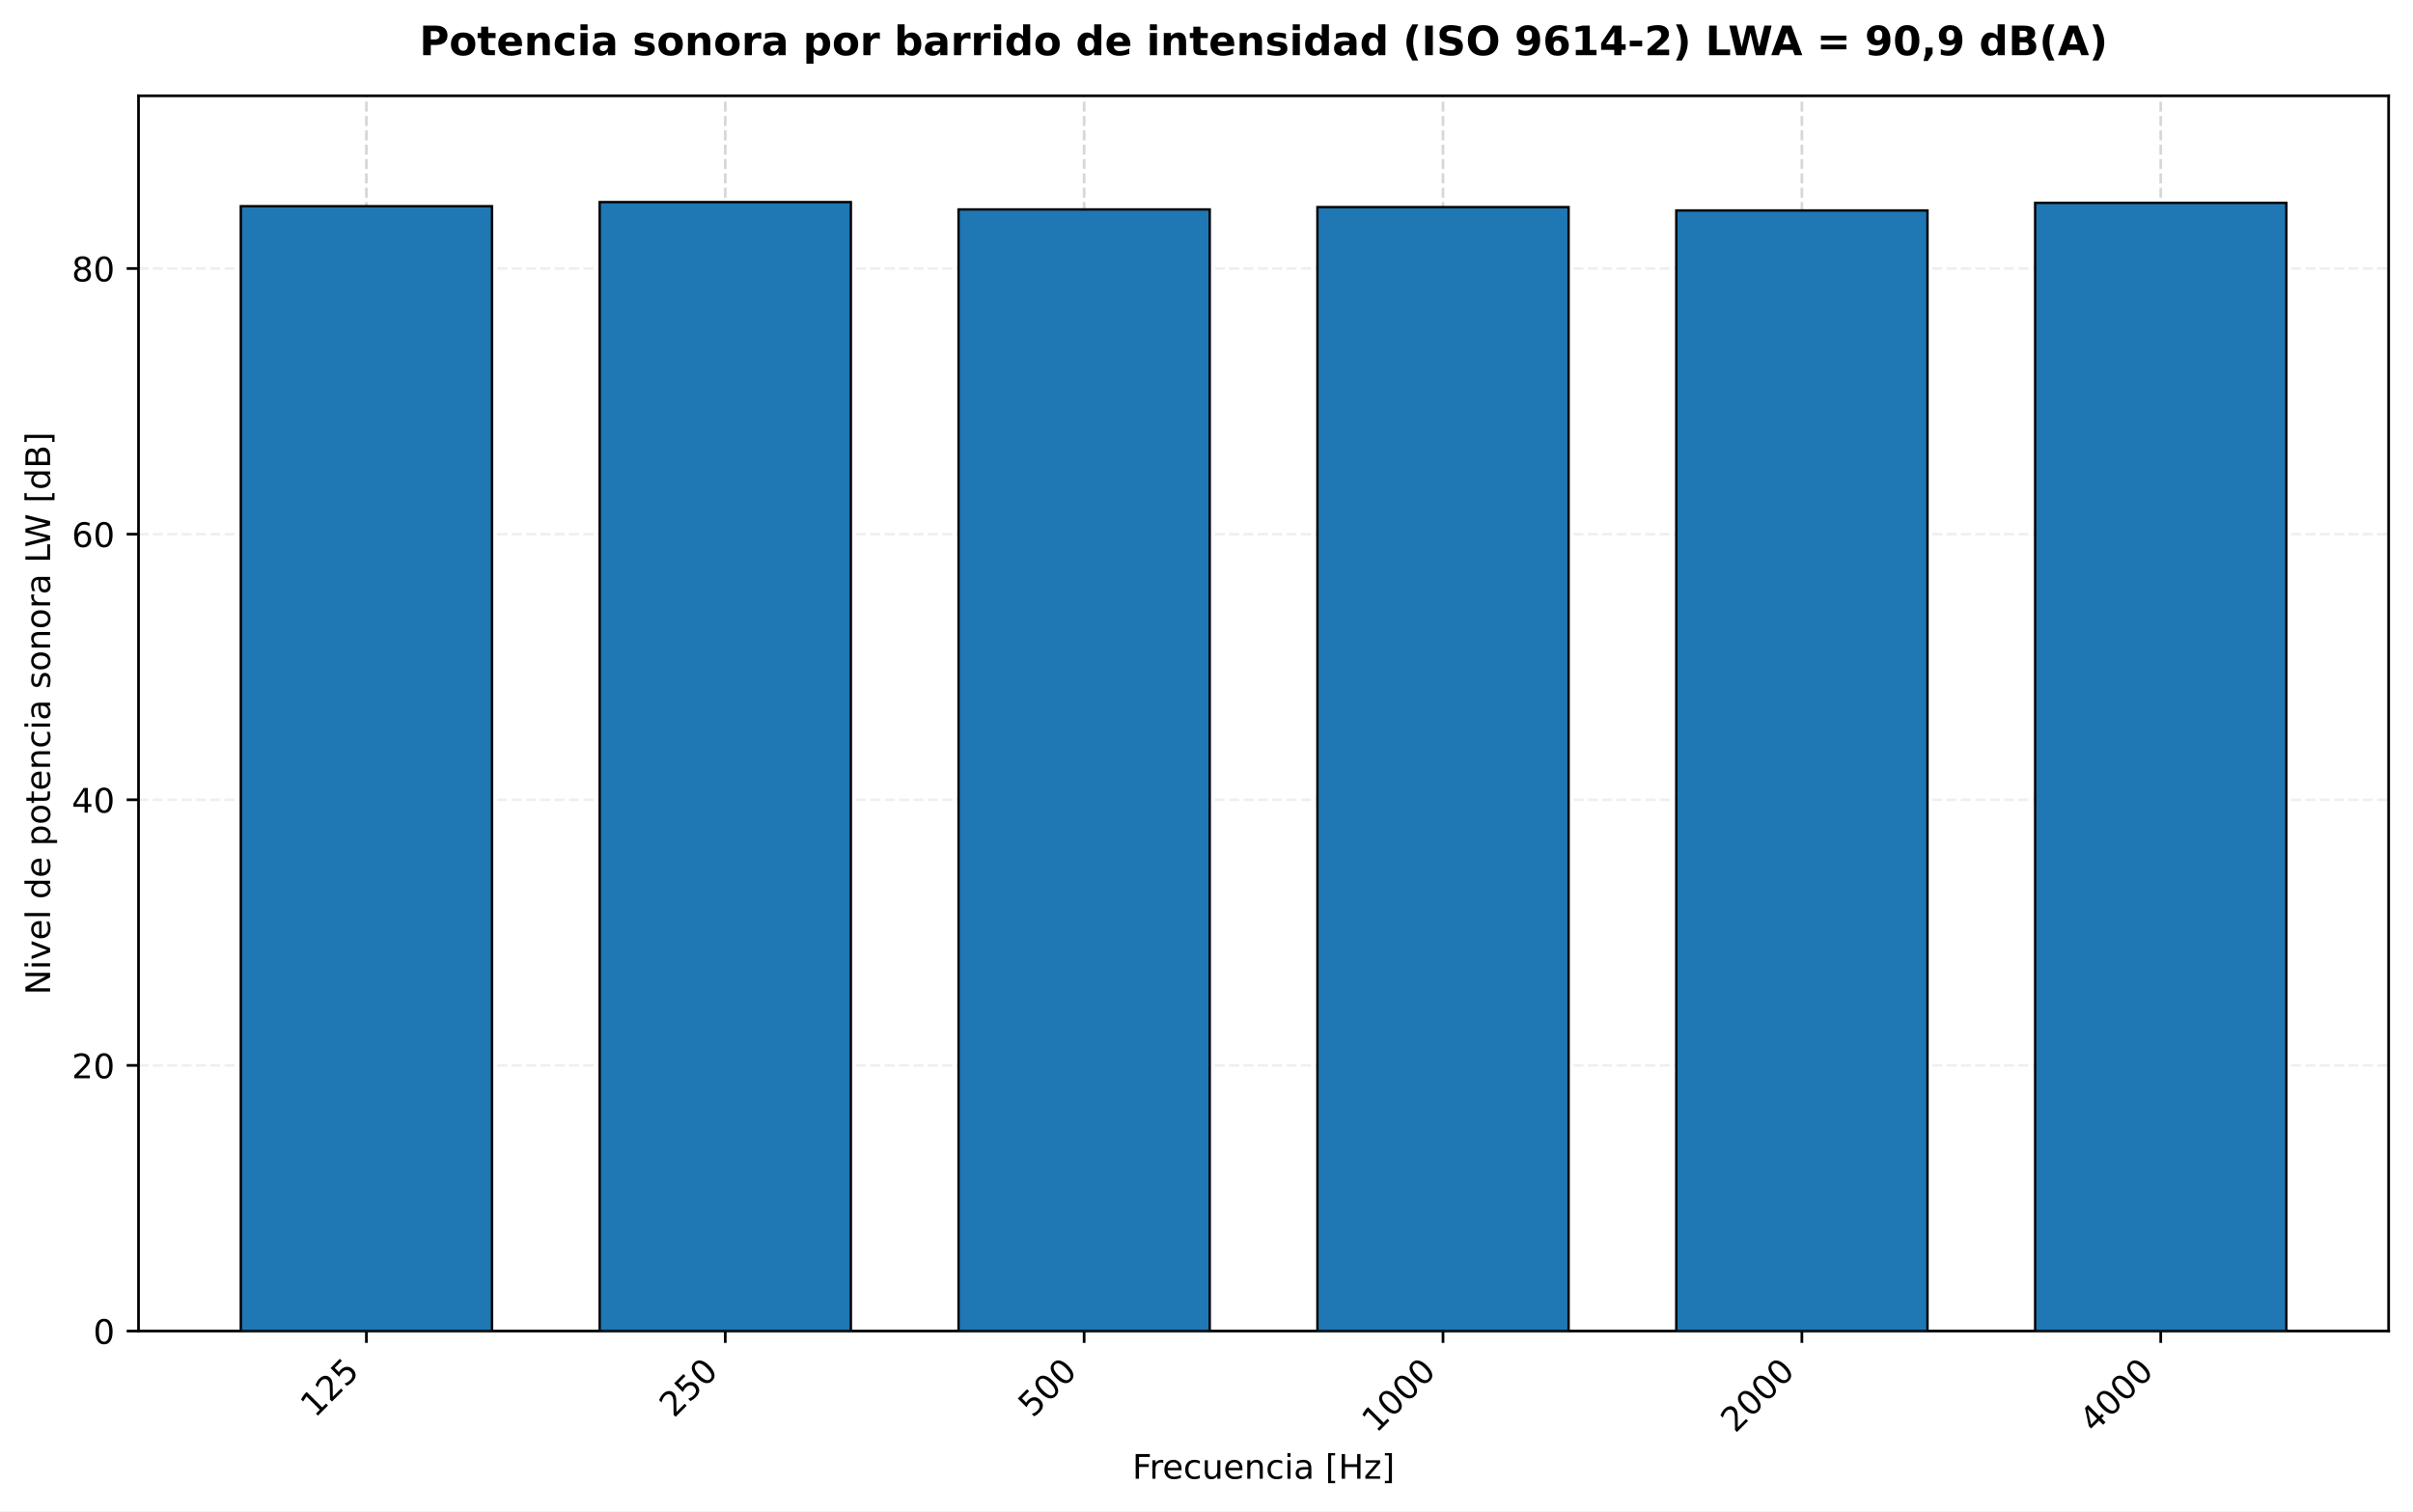
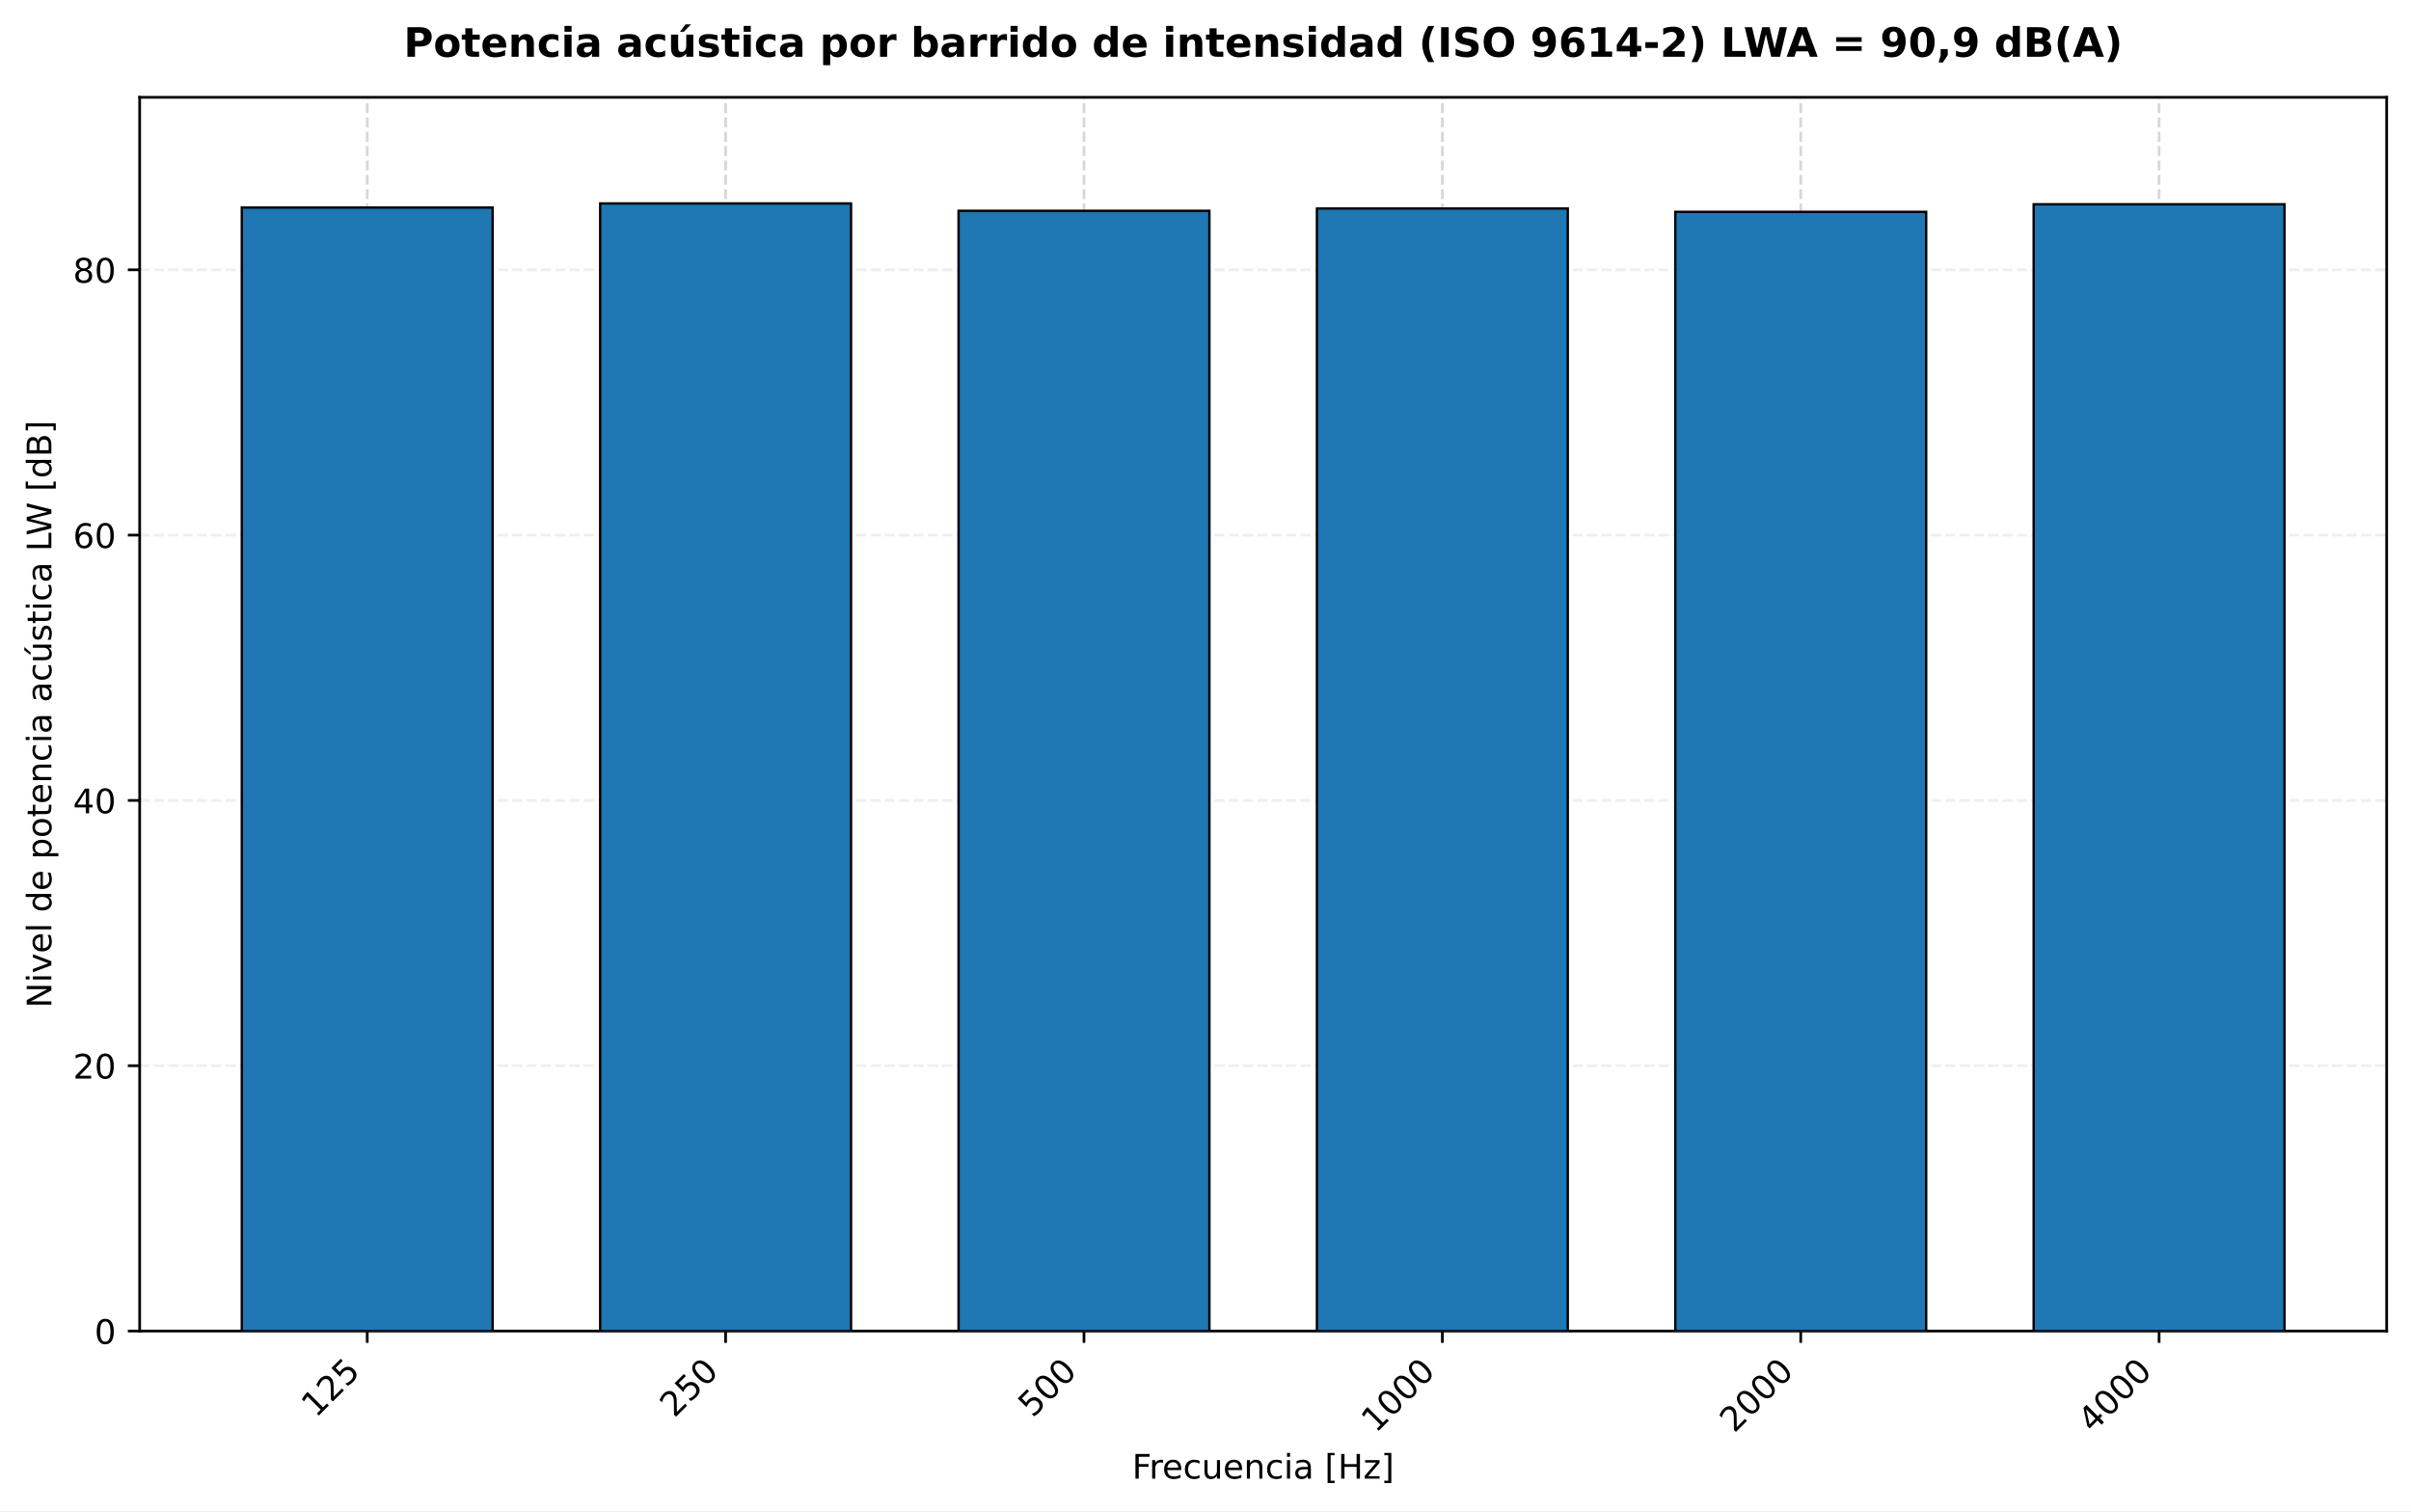
- <svg xmlns="http://www.w3.org/2000/svg" xmlns:xlink="http://www.w3.org/1999/xlink" width="712.963pt" height="446.663pt" viewBox="0 0 712.963 446.663" version="1.1">
+ <svg xmlns="http://www.w3.org/2000/svg" xmlns:xlink="http://www.w3.org/1999/xlink" width="713.363pt" height="447.143pt" viewBox="0 0 713.363 447.143" version="1.1">
  <defs>
    <style type="text/css">*{stroke-linejoin: round; stroke-linecap: butt}</style>
  </defs>
  <g id="figure_1">
    <g id="patch_1">
-       <path d="M 0 446.663  L 712.963 446.663  L 712.963 0  L 0 0  z " style="fill: #ffffff" />
+       <path d="M -0 447.143  L 713.363 447.143  L 713.363 0  L -0 0  z " style="fill: #ffffff" />
    </g>
    <g id="axes_1">
      <g id="patch_2">
-         <path d="M 40.926 393.395  L 705.763 393.395  L 705.763 28.318  L 40.926 28.318  z " style="fill: #ffffff" />
+         <path d="M 41.326 393.875  L 706.163 393.875  L 706.163 28.798  L 41.326 28.798  z " style="fill: #ffffff" />
      </g>
      <g id="matplotlib.axis_1">
        <g id="xtick_1">
          <g id="line2d_1">
-             <path d="M 108.258 393.395  L 108.258 28.318  " clip-path="url(#p1eb22fd4c9)" style="fill: none; stroke-dasharray: 2.96,1.28; stroke-dashoffset: 0; stroke: #b0b0b0; stroke-opacity: 0.5; stroke-width: 0.8" />
+             <path d="M 108.658 393.875  L 108.658 28.798  " clip-path="url(#p24d16569fc)" style="fill: none; stroke-dasharray: 2.96,1.28; stroke-dashoffset: 0; stroke: #b0b0b0; stroke-opacity: 0.5; stroke-width: 0.8" />
          </g>
          <g id="line2d_2">
            <defs>
              <path id="m3d27035b55" d="M 0 0  L 0 3.5  " style="stroke: #000000; stroke-width: 0.8" />
            </defs>
            <g>
-               <use xlink:href="#m3d27035b55" x="108.258" y="393.395" style="stroke: #000000; stroke-width: 0.8" />
+               <use xlink:href="#m3d27035b55" x="108.658" y="393.875" style="stroke: #000000; stroke-width: 0.8" />
            </g>
          </g>
          <g id="text_1">
-             <text style="font-size: 10px; font-family: 'DejaVu Sans', 'Bitstream Vera Sans', 'Computer Modern Sans Serif', 'Lucida Grande', 'Verdana', 'Geneva', 'Lucid', 'Arial', 'Helvetica', 'Avant Garde', sans-serif" transform="translate(93.06221 419.2646) rotate(-45)">125</text>
+             <text style="font-size: 10px; font-family: 'DejaVu Sans', 'Bitstream Vera Sans', 'Computer Modern Sans Serif', 'Lucida Grande', 'Verdana', 'Geneva', 'Lucid', 'Arial', 'Helvetica', 'Avant Garde', sans-serif" transform="translate(93.46221 419.7446) rotate(-45)">125</text>
          </g>
        </g>
        <g id="xtick_2">
          <g id="line2d_3">
-             <path d="M 214.293 393.395  L 214.293 28.318  " clip-path="url(#p1eb22fd4c9)" style="fill: none; stroke-dasharray: 2.96,1.28; stroke-dashoffset: 0; stroke: #b0b0b0; stroke-opacity: 0.5; stroke-width: 0.8" />
+             <path d="M 214.693 393.875  L 214.693 28.798  " clip-path="url(#p24d16569fc)" style="fill: none; stroke-dasharray: 2.96,1.28; stroke-dashoffset: 0; stroke: #b0b0b0; stroke-opacity: 0.5; stroke-width: 0.8" />
          </g>
          <g id="line2d_4">
            <g>
-               <use xlink:href="#m3d27035b55" x="214.293" y="393.395" style="stroke: #000000; stroke-width: 0.8" />
+               <use xlink:href="#m3d27035b55" x="214.693" y="393.875" style="stroke: #000000; stroke-width: 0.8" />
            </g>
          </g>
          <g id="text_2">
-             <text style="font-size: 10px; font-family: 'DejaVu Sans', 'Bitstream Vera Sans', 'Computer Modern Sans Serif', 'Lucida Grande', 'Verdana', 'Geneva', 'Lucid', 'Arial', 'Helvetica', 'Avant Garde', sans-serif" transform="translate(199.0969 419.2646) rotate(-45)">250</text>
+             <text style="font-size: 10px; font-family: 'DejaVu Sans', 'Bitstream Vera Sans', 'Computer Modern Sans Serif', 'Lucida Grande', 'Verdana', 'Geneva', 'Lucid', 'Arial', 'Helvetica', 'Avant Garde', sans-serif" transform="translate(199.4969 419.7446) rotate(-45)">250</text>
          </g>
        </g>
        <g id="xtick_3">
          <g id="line2d_5">
-             <path d="M 320.327 393.395  L 320.327 28.318  " clip-path="url(#p1eb22fd4c9)" style="fill: none; stroke-dasharray: 2.96,1.28; stroke-dashoffset: 0; stroke: #b0b0b0; stroke-opacity: 0.5; stroke-width: 0.8" />
+             <path d="M 320.727 393.875  L 320.727 28.798  " clip-path="url(#p24d16569fc)" style="fill: none; stroke-dasharray: 2.96,1.28; stroke-dashoffset: 0; stroke: #b0b0b0; stroke-opacity: 0.5; stroke-width: 0.8" />
          </g>
          <g id="line2d_6">
            <g>
-               <use xlink:href="#m3d27035b55" x="320.327" y="393.395" style="stroke: #000000; stroke-width: 0.8" />
+               <use xlink:href="#m3d27035b55" x="320.727" y="393.875" style="stroke: #000000; stroke-width: 0.8" />
            </g>
          </g>
          <g id="text_3">
-             <text style="font-size: 10px; font-family: 'DejaVu Sans', 'Bitstream Vera Sans', 'Computer Modern Sans Serif', 'Lucida Grande', 'Verdana', 'Geneva', 'Lucid', 'Arial', 'Helvetica', 'Avant Garde', sans-serif" transform="translate(305.1316 419.2646) rotate(-45)">500</text>
+             <text style="font-size: 10px; font-family: 'DejaVu Sans', 'Bitstream Vera Sans', 'Computer Modern Sans Serif', 'Lucida Grande', 'Verdana', 'Geneva', 'Lucid', 'Arial', 'Helvetica', 'Avant Garde', sans-serif" transform="translate(305.5316 419.7446) rotate(-45)">500</text>
          </g>
        </g>
        <g id="xtick_4">
          <g id="line2d_7">
-             <path d="M 426.362 393.395  L 426.362 28.318  " clip-path="url(#p1eb22fd4c9)" style="fill: none; stroke-dasharray: 2.96,1.28; stroke-dashoffset: 0; stroke: #b0b0b0; stroke-opacity: 0.5; stroke-width: 0.8" />
+             <path d="M 426.762 393.875  L 426.762 28.798  " clip-path="url(#p24d16569fc)" style="fill: none; stroke-dasharray: 2.96,1.28; stroke-dashoffset: 0; stroke: #b0b0b0; stroke-opacity: 0.5; stroke-width: 0.8" />
          </g>
          <g id="line2d_8">
            <g>
-               <use xlink:href="#m3d27035b55" x="426.362" y="393.395" style="stroke: #000000; stroke-width: 0.8" />
+               <use xlink:href="#m3d27035b55" x="426.762" y="393.875" style="stroke: #000000; stroke-width: 0.8" />
            </g>
          </g>
          <g id="text_4">
-             <text style="font-size: 10px; font-family: 'DejaVu Sans', 'Bitstream Vera Sans', 'Computer Modern Sans Serif', 'Lucida Grande', 'Verdana', 'Geneva', 'Lucid', 'Arial', 'Helvetica', 'Avant Garde', sans-serif" transform="translate(406.6674 423.7636) rotate(-45)">1000</text>
+             <text style="font-size: 10px; font-family: 'DejaVu Sans', 'Bitstream Vera Sans', 'Computer Modern Sans Serif', 'Lucida Grande', 'Verdana', 'Geneva', 'Lucid', 'Arial', 'Helvetica', 'Avant Garde', sans-serif" transform="translate(407.0674 424.2436) rotate(-45)">1000</text>
          </g>
        </g>
        <g id="xtick_5">
          <g id="line2d_9">
-             <path d="M 532.397 393.395  L 532.397 28.318  " clip-path="url(#p1eb22fd4c9)" style="fill: none; stroke-dasharray: 2.96,1.28; stroke-dashoffset: 0; stroke: #b0b0b0; stroke-opacity: 0.5; stroke-width: 0.8" />
+             <path d="M 532.797 393.875  L 532.797 28.798  " clip-path="url(#p24d16569fc)" style="fill: none; stroke-dasharray: 2.96,1.28; stroke-dashoffset: 0; stroke: #b0b0b0; stroke-opacity: 0.5; stroke-width: 0.8" />
          </g>
          <g id="line2d_10">
            <g>
-               <use xlink:href="#m3d27035b55" x="532.397" y="393.395" style="stroke: #000000; stroke-width: 0.8" />
+               <use xlink:href="#m3d27035b55" x="532.797" y="393.875" style="stroke: #000000; stroke-width: 0.8" />
            </g>
          </g>
          <g id="text_5">
-             <text style="font-size: 10px; font-family: 'DejaVu Sans', 'Bitstream Vera Sans', 'Computer Modern Sans Serif', 'Lucida Grande', 'Verdana', 'Geneva', 'Lucid', 'Arial', 'Helvetica', 'Avant Garde', sans-serif" transform="translate(512.7021 423.7636) rotate(-45)">2000</text>
+             <text style="font-size: 10px; font-family: 'DejaVu Sans', 'Bitstream Vera Sans', 'Computer Modern Sans Serif', 'Lucida Grande', 'Verdana', 'Geneva', 'Lucid', 'Arial', 'Helvetica', 'Avant Garde', sans-serif" transform="translate(513.1021 424.2436) rotate(-45)">2000</text>
          </g>
        </g>
        <g id="xtick_6">
          <g id="line2d_11">
-             <path d="M 638.431 393.395  L 638.431 28.318  " clip-path="url(#p1eb22fd4c9)" style="fill: none; stroke-dasharray: 2.96,1.28; stroke-dashoffset: 0; stroke: #b0b0b0; stroke-opacity: 0.5; stroke-width: 0.8" />
+             <path d="M 638.831 393.875  L 638.831 28.798  " clip-path="url(#p24d16569fc)" style="fill: none; stroke-dasharray: 2.96,1.28; stroke-dashoffset: 0; stroke: #b0b0b0; stroke-opacity: 0.5; stroke-width: 0.8" />
          </g>
          <g id="line2d_12">
            <g>
-               <use xlink:href="#m3d27035b55" x="638.431" y="393.395" style="stroke: #000000; stroke-width: 0.8" />
+               <use xlink:href="#m3d27035b55" x="638.831" y="393.875" style="stroke: #000000; stroke-width: 0.8" />
            </g>
          </g>
          <g id="text_6">
-             <text style="font-size: 10px; font-family: 'DejaVu Sans', 'Bitstream Vera Sans', 'Computer Modern Sans Serif', 'Lucida Grande', 'Verdana', 'Geneva', 'Lucid', 'Arial', 'Helvetica', 'Avant Garde', sans-serif" transform="translate(618.7368 423.7636) rotate(-45)">4000</text>
+             <text style="font-size: 10px; font-family: 'DejaVu Sans', 'Bitstream Vera Sans', 'Computer Modern Sans Serif', 'Lucida Grande', 'Verdana', 'Geneva', 'Lucid', 'Arial', 'Helvetica', 'Avant Garde', sans-serif" transform="translate(619.1368 424.2436) rotate(-45)">4000</text>
          </g>
        </g>
        <g id="text_7">
-           <text style="font-size: 10px; font-family: 'DejaVu Sans', 'Bitstream Vera Sans', 'Computer Modern Sans Serif', 'Lucida Grande', 'Verdana', 'Geneva', 'Lucid', 'Arial', 'Helvetica', 'Avant Garde', sans-serif; text-anchor: middle" x="373.345" y="437.061" transform="rotate(-0 373.3446 437.0607)">Frecuencia [Hz]</text>
+           <text style="font-size: 10px; font-family: 'DejaVu Sans', 'Bitstream Vera Sans', 'Computer Modern Sans Serif', 'Lucida Grande', 'Verdana', 'Geneva', 'Lucid', 'Arial', 'Helvetica', 'Avant Garde', sans-serif; text-anchor: middle" x="373.745" y="437.541" transform="rotate(-0 373.7446 437.5407)">Frecuencia [Hz]</text>
        </g>
      </g>
      <g id="matplotlib.axis_2">
        <g id="ytick_1">
          <g id="line2d_13">
-             <path d="M 40.926 393.395  L 705.763 393.395  " clip-path="url(#p1eb22fd4c9)" style="fill: none; stroke-dasharray: 2.96,1.28; stroke-dashoffset: 0; stroke: #e0e0e0; stroke-opacity: 0.5; stroke-width: 0.8" />
+             <path d="M 41.326 393.875  L 706.163 393.875  " clip-path="url(#p24d16569fc)" style="fill: none; stroke-dasharray: 2.96,1.28; stroke-dashoffset: 0; stroke: #e0e0e0; stroke-opacity: 0.5; stroke-width: 0.8" />
          </g>
          <g id="line2d_14">
            <defs>
              <path id="mef640d9f3a" d="M 0 0  L -3.5 0  " style="stroke: #000000; stroke-width: 0.8" />
            </defs>
            <g>
-               <use xlink:href="#mef640d9f3a" x="40.926" y="393.395" style="stroke: #000000; stroke-width: 0.8" />
+               <use xlink:href="#mef640d9f3a" x="41.326" y="393.875" style="stroke: #000000; stroke-width: 0.8" />
            </g>
          </g>
          <g id="text_8">
-             <text style="font-size: 10px; font-family: 'DejaVu Sans', 'Bitstream Vera Sans', 'Computer Modern Sans Serif', 'Lucida Grande', 'Verdana', 'Geneva', 'Lucid', 'Arial', 'Helvetica', 'Avant Garde', sans-serif; text-anchor: end" x="33.926" y="397.194" transform="rotate(-0 33.92578 397.1942)">0</text>
+             <text style="font-size: 10px; font-family: 'DejaVu Sans', 'Bitstream Vera Sans', 'Computer Modern Sans Serif', 'Lucida Grande', 'Verdana', 'Geneva', 'Lucid', 'Arial', 'Helvetica', 'Avant Garde', sans-serif; text-anchor: end" x="34.326" y="397.674" transform="rotate(-0 34.32578 397.6742)">0</text>
          </g>
        </g>
        <g id="ytick_2">
          <g id="line2d_15">
-             <path d="M 40.926 314.888  L 705.763 314.888  " clip-path="url(#p1eb22fd4c9)" style="fill: none; stroke-dasharray: 2.96,1.28; stroke-dashoffset: 0; stroke: #e0e0e0; stroke-opacity: 0.5; stroke-width: 0.8" />
+             <path d="M 41.326 315.368  L 706.163 315.368  " clip-path="url(#p24d16569fc)" style="fill: none; stroke-dasharray: 2.96,1.28; stroke-dashoffset: 0; stroke: #e0e0e0; stroke-opacity: 0.5; stroke-width: 0.8" />
          </g>
          <g id="line2d_16">
            <g>
-               <use xlink:href="#mef640d9f3a" x="40.926" y="314.888" style="stroke: #000000; stroke-width: 0.8" />
+               <use xlink:href="#mef640d9f3a" x="41.326" y="315.368" style="stroke: #000000; stroke-width: 0.8" />
            </g>
          </g>
          <g id="text_9">
-             <text style="font-size: 10px; font-family: 'DejaVu Sans', 'Bitstream Vera Sans', 'Computer Modern Sans Serif', 'Lucida Grande', 'Verdana', 'Geneva', 'Lucid', 'Arial', 'Helvetica', 'Avant Garde', sans-serif; text-anchor: end" x="33.926" y="318.687" transform="rotate(-0 33.92578 318.6866)">20</text>
+             <text style="font-size: 10px; font-family: 'DejaVu Sans', 'Bitstream Vera Sans', 'Computer Modern Sans Serif', 'Lucida Grande', 'Verdana', 'Geneva', 'Lucid', 'Arial', 'Helvetica', 'Avant Garde', sans-serif; text-anchor: end" x="34.326" y="319.167" transform="rotate(-0 34.32578 319.1666)">20</text>
          </g>
        </g>
        <g id="ytick_3">
          <g id="line2d_17">
-             <path d="M 40.926 236.38  L 705.763 236.38  " clip-path="url(#p1eb22fd4c9)" style="fill: none; stroke-dasharray: 2.96,1.28; stroke-dashoffset: 0; stroke: #e0e0e0; stroke-opacity: 0.5; stroke-width: 0.8" />
+             <path d="M 41.326 236.86  L 706.163 236.86  " clip-path="url(#p24d16569fc)" style="fill: none; stroke-dasharray: 2.96,1.28; stroke-dashoffset: 0; stroke: #e0e0e0; stroke-opacity: 0.5; stroke-width: 0.8" />
          </g>
          <g id="line2d_18">
            <g>
-               <use xlink:href="#mef640d9f3a" x="40.926" y="236.38" style="stroke: #000000; stroke-width: 0.8" />
+               <use xlink:href="#mef640d9f3a" x="41.326" y="236.86" style="stroke: #000000; stroke-width: 0.8" />
            </g>
          </g>
          <g id="text_10">
-             <text style="font-size: 10px; font-family: 'DejaVu Sans', 'Bitstream Vera Sans', 'Computer Modern Sans Serif', 'Lucida Grande', 'Verdana', 'Geneva', 'Lucid', 'Arial', 'Helvetica', 'Avant Garde', sans-serif; text-anchor: end" x="33.926" y="240.179" transform="rotate(-0 33.92578 240.179)">40</text>
+             <text style="font-size: 10px; font-family: 'DejaVu Sans', 'Bitstream Vera Sans', 'Computer Modern Sans Serif', 'Lucida Grande', 'Verdana', 'Geneva', 'Lucid', 'Arial', 'Helvetica', 'Avant Garde', sans-serif; text-anchor: end" x="34.326" y="240.659" transform="rotate(-0 34.32578 240.659)">40</text>
          </g>
        </g>
        <g id="ytick_4">
          <g id="line2d_19">
-             <path d="M 40.926 157.873  L 705.763 157.873  " clip-path="url(#p1eb22fd4c9)" style="fill: none; stroke-dasharray: 2.96,1.28; stroke-dashoffset: 0; stroke: #e0e0e0; stroke-opacity: 0.5; stroke-width: 0.8" />
+             <path d="M 41.326 158.353  L 706.163 158.353  " clip-path="url(#p24d16569fc)" style="fill: none; stroke-dasharray: 2.96,1.28; stroke-dashoffset: 0; stroke: #e0e0e0; stroke-opacity: 0.5; stroke-width: 0.8" />
          </g>
          <g id="line2d_20">
            <g>
-               <use xlink:href="#mef640d9f3a" x="40.926" y="157.873" style="stroke: #000000; stroke-width: 0.8" />
+               <use xlink:href="#mef640d9f3a" x="41.326" y="158.353" style="stroke: #000000; stroke-width: 0.8" />
            </g>
          </g>
          <g id="text_11">
-             <text style="font-size: 10px; font-family: 'DejaVu Sans', 'Bitstream Vera Sans', 'Computer Modern Sans Serif', 'Lucida Grande', 'Verdana', 'Geneva', 'Lucid', 'Arial', 'Helvetica', 'Avant Garde', sans-serif; text-anchor: end" x="33.926" y="161.671" transform="rotate(-0 33.92578 161.6714)">60</text>
+             <text style="font-size: 10px; font-family: 'DejaVu Sans', 'Bitstream Vera Sans', 'Computer Modern Sans Serif', 'Lucida Grande', 'Verdana', 'Geneva', 'Lucid', 'Arial', 'Helvetica', 'Avant Garde', sans-serif; text-anchor: end" x="34.326" y="162.151" transform="rotate(-0 34.32578 162.1514)">60</text>
          </g>
        </g>
        <g id="ytick_5">
          <g id="line2d_21">
-             <path d="M 40.926 79.365  L 705.763 79.365  " clip-path="url(#p1eb22fd4c9)" style="fill: none; stroke-dasharray: 2.96,1.28; stroke-dashoffset: 0; stroke: #e0e0e0; stroke-opacity: 0.5; stroke-width: 0.8" />
+             <path d="M 41.326 79.845  L 706.163 79.845  " clip-path="url(#p24d16569fc)" style="fill: none; stroke-dasharray: 2.96,1.28; stroke-dashoffset: 0; stroke: #e0e0e0; stroke-opacity: 0.5; stroke-width: 0.8" />
          </g>
          <g id="line2d_22">
            <g>
-               <use xlink:href="#mef640d9f3a" x="40.926" y="79.365" style="stroke: #000000; stroke-width: 0.8" />
+               <use xlink:href="#mef640d9f3a" x="41.326" y="79.845" style="stroke: #000000; stroke-width: 0.8" />
            </g>
          </g>
          <g id="text_12">
-             <text style="font-size: 10px; font-family: 'DejaVu Sans', 'Bitstream Vera Sans', 'Computer Modern Sans Serif', 'Lucida Grande', 'Verdana', 'Geneva', 'Lucid', 'Arial', 'Helvetica', 'Avant Garde', sans-serif; text-anchor: end" x="33.926" y="83.164" transform="rotate(-0 33.92578 83.16377)">80</text>
+             <text style="font-size: 10px; font-family: 'DejaVu Sans', 'Bitstream Vera Sans', 'Computer Modern Sans Serif', 'Lucida Grande', 'Verdana', 'Geneva', 'Lucid', 'Arial', 'Helvetica', 'Avant Garde', sans-serif; text-anchor: end" x="34.326" y="83.644" transform="rotate(-0 34.32578 83.64377)">80</text>
          </g>
        </g>
        <g id="text_13">
-           <text style="font-size: 10px; font-family: 'DejaVu Sans', 'Bitstream Vera Sans', 'Computer Modern Sans Serif', 'Lucida Grande', 'Verdana', 'Geneva', 'Lucid', 'Arial', 'Helvetica', 'Avant Garde', sans-serif; text-anchor: middle" x="14.798" y="210.857" transform="rotate(-90 14.79844 210.8567)">Nivel de potencia sonora LW [dB]</text>
+           <text style="font-size: 10px; font-family: 'DejaVu Sans', 'Bitstream Vera Sans', 'Computer Modern Sans Serif', 'Lucida Grande', 'Verdana', 'Geneva', 'Lucid', 'Arial', 'Helvetica', 'Avant Garde', sans-serif; text-anchor: middle" x="15.198" y="211.337" transform="rotate(-90 15.19844 211.3367)">Nivel de potencia acústica LW [dB]</text>
        </g>
      </g>
      <g id="patch_3">
-         <path d="M 40.926 393.395  L 40.926 28.318  " style="fill: none; stroke: #000000; stroke-width: 0.8; stroke-linejoin: miter; stroke-linecap: square" />
+         <path d="M 41.326 393.875  L 41.326 28.798  " style="fill: none; stroke: #000000; stroke-width: 0.8; stroke-linejoin: miter; stroke-linecap: square" />
      </g>
      <g id="patch_4">
-         <path d="M 705.763 393.395  L 705.763 28.318  " style="fill: none; stroke: #000000; stroke-width: 0.8; stroke-linejoin: miter; stroke-linecap: square" />
+         <path d="M 706.163 393.875  L 706.163 28.798  " style="fill: none; stroke: #000000; stroke-width: 0.8; stroke-linejoin: miter; stroke-linecap: square" />
      </g>
      <g id="patch_5">
-         <path d="M 40.926 393.395  L 705.763 393.395  " style="fill: none; stroke: #000000; stroke-width: 0.8; stroke-linejoin: miter; stroke-linecap: square" />
+         <path d="M 41.326 393.875  L 706.163 393.875  " style="fill: none; stroke: #000000; stroke-width: 0.8; stroke-linejoin: miter; stroke-linecap: square" />
      </g>
      <g id="patch_6">
-         <path d="M 40.926 28.318  L 705.763 28.318  " style="fill: none; stroke: #000000; stroke-width: 0.8; stroke-linejoin: miter; stroke-linecap: square" />
+         <path d="M 41.326 28.798  L 706.163 28.798  " style="fill: none; stroke: #000000; stroke-width: 0.8; stroke-linejoin: miter; stroke-linecap: square" />
      </g>
      <g id="patch_7">
-         <path d="M 71.146 393.395  L 145.37 393.395  L 145.37 60.936  L 71.146 60.936  z " clip-path="url(#p1eb22fd4c9)" style="fill: #1f77b4; stroke: #000000; stroke-width: 0.7; stroke-linejoin: miter" />
+         <path d="M 71.546 393.875  L 145.77 393.875  L 145.77 61.416  L 71.546 61.416  z " clip-path="url(#p24d16569fc)" style="fill: #1f77b4; stroke: #000000; stroke-width: 0.7; stroke-linejoin: miter" />
      </g>
      <g id="patch_8">
-         <path d="M 177.18 393.395  L 251.405 393.395  L 251.405 59.721  L 177.18 59.721  z " clip-path="url(#p1eb22fd4c9)" style="fill: #1f77b4; stroke: #000000; stroke-width: 0.7; stroke-linejoin: miter" />
+         <path d="M 177.58 393.875  L 251.805 393.875  L 251.805 60.201  L 177.58 60.201  z " clip-path="url(#p24d16569fc)" style="fill: #1f77b4; stroke: #000000; stroke-width: 0.7; stroke-linejoin: miter" />
      </g>
      <g id="patch_9">
-         <path d="M 283.215 393.395  L 357.439 393.395  L 357.439 61.901  L 283.215 61.901  z " clip-path="url(#p1eb22fd4c9)" style="fill: #1f77b4; stroke: #000000; stroke-width: 0.7; stroke-linejoin: miter" />
+         <path d="M 283.615 393.875  L 357.839 393.875  L 357.839 62.381  L 283.615 62.381  z " clip-path="url(#p24d16569fc)" style="fill: #1f77b4; stroke: #000000; stroke-width: 0.7; stroke-linejoin: miter" />
      </g>
      <g id="patch_10">
-         <path d="M 389.25 393.395  L 463.474 393.395  L 463.474 61.21  L 389.25 61.21  z " clip-path="url(#p1eb22fd4c9)" style="fill: #1f77b4; stroke: #000000; stroke-width: 0.7; stroke-linejoin: miter" />
+         <path d="M 389.65 393.875  L 463.874 393.875  L 463.874 61.69  L 389.65 61.69  z " clip-path="url(#p24d16569fc)" style="fill: #1f77b4; stroke: #000000; stroke-width: 0.7; stroke-linejoin: miter" />
      </g>
      <g id="patch_11">
-         <path d="M 495.285 393.395  L 569.509 393.395  L 569.509 62.205  L 495.285 62.205  z " clip-path="url(#p1eb22fd4c9)" style="fill: #1f77b4; stroke: #000000; stroke-width: 0.7; stroke-linejoin: miter" />
+         <path d="M 495.685 393.875  L 569.909 393.875  L 569.909 62.685  L 495.685 62.685  z " clip-path="url(#p24d16569fc)" style="fill: #1f77b4; stroke: #000000; stroke-width: 0.7; stroke-linejoin: miter" />
      </g>
      <g id="patch_12">
-         <path d="M 601.319 393.395  L 675.544 393.395  L 675.544 59.961  L 601.319 59.961  z " clip-path="url(#p1eb22fd4c9)" style="fill: #1f77b4; stroke: #000000; stroke-width: 0.7; stroke-linejoin: miter" />
+         <path d="M 601.719 393.875  L 675.944 393.875  L 675.944 60.441  L 601.719 60.441  z " clip-path="url(#p24d16569fc)" style="fill: #1f77b4; stroke: #000000; stroke-width: 0.7; stroke-linejoin: miter" />
      </g>
      <g id="text_14">
-         <text style="font-weight: 700; font-size: 12px; font-family: 'DejaVu Sans', 'Bitstream Vera Sans', 'Computer Modern Sans Serif', 'Lucida Grande', 'Verdana', 'Geneva', 'Lucid', 'Arial', 'Helvetica', 'Avant Garde', sans-serif; text-anchor: middle" x="373.345" y="16.318" transform="rotate(-0 373.3446 16.31812)">Potencia sonora por barrido de intensidad (ISO 9614-2)  LWA = 90,9 dB(A)</text>
+         <text style="font-weight: 700; font-size: 12px; font-family: 'DejaVu Sans', 'Bitstream Vera Sans', 'Computer Modern Sans Serif', 'Lucida Grande', 'Verdana', 'Geneva', 'Lucid', 'Arial', 'Helvetica', 'Avant Garde', sans-serif; text-anchor: middle" x="373.745" y="16.798" transform="rotate(-0 373.7446 16.79812)">Potencia acústica por barrido de intensidad (ISO 9614-2)  LWA = 90,9 dB(A)</text>
      </g>
    </g>
  </g>
  <defs>
-     <clipPath id="p1eb22fd4c9">
-       <rect x="40.926" y="28.318" width="664.838" height="365.077" />
+     <clipPath id="p24d16569fc">
+       <rect x="41.326" y="28.798" width="664.838" height="365.077" />
    </clipPath>
  </defs>
</svg>
